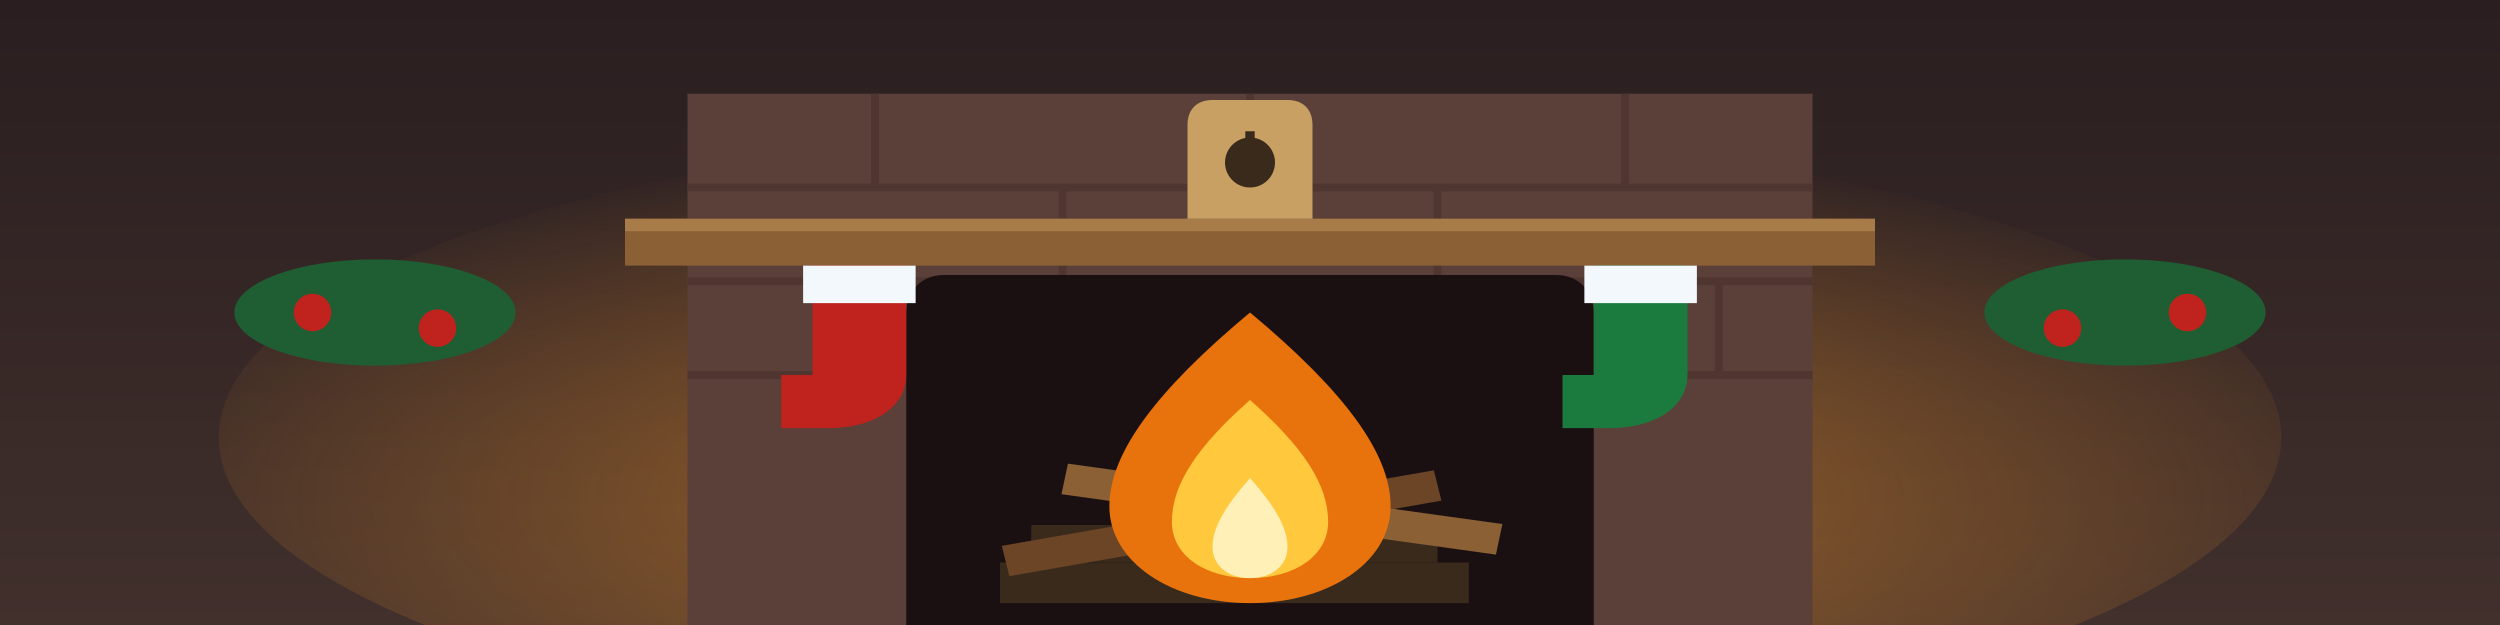
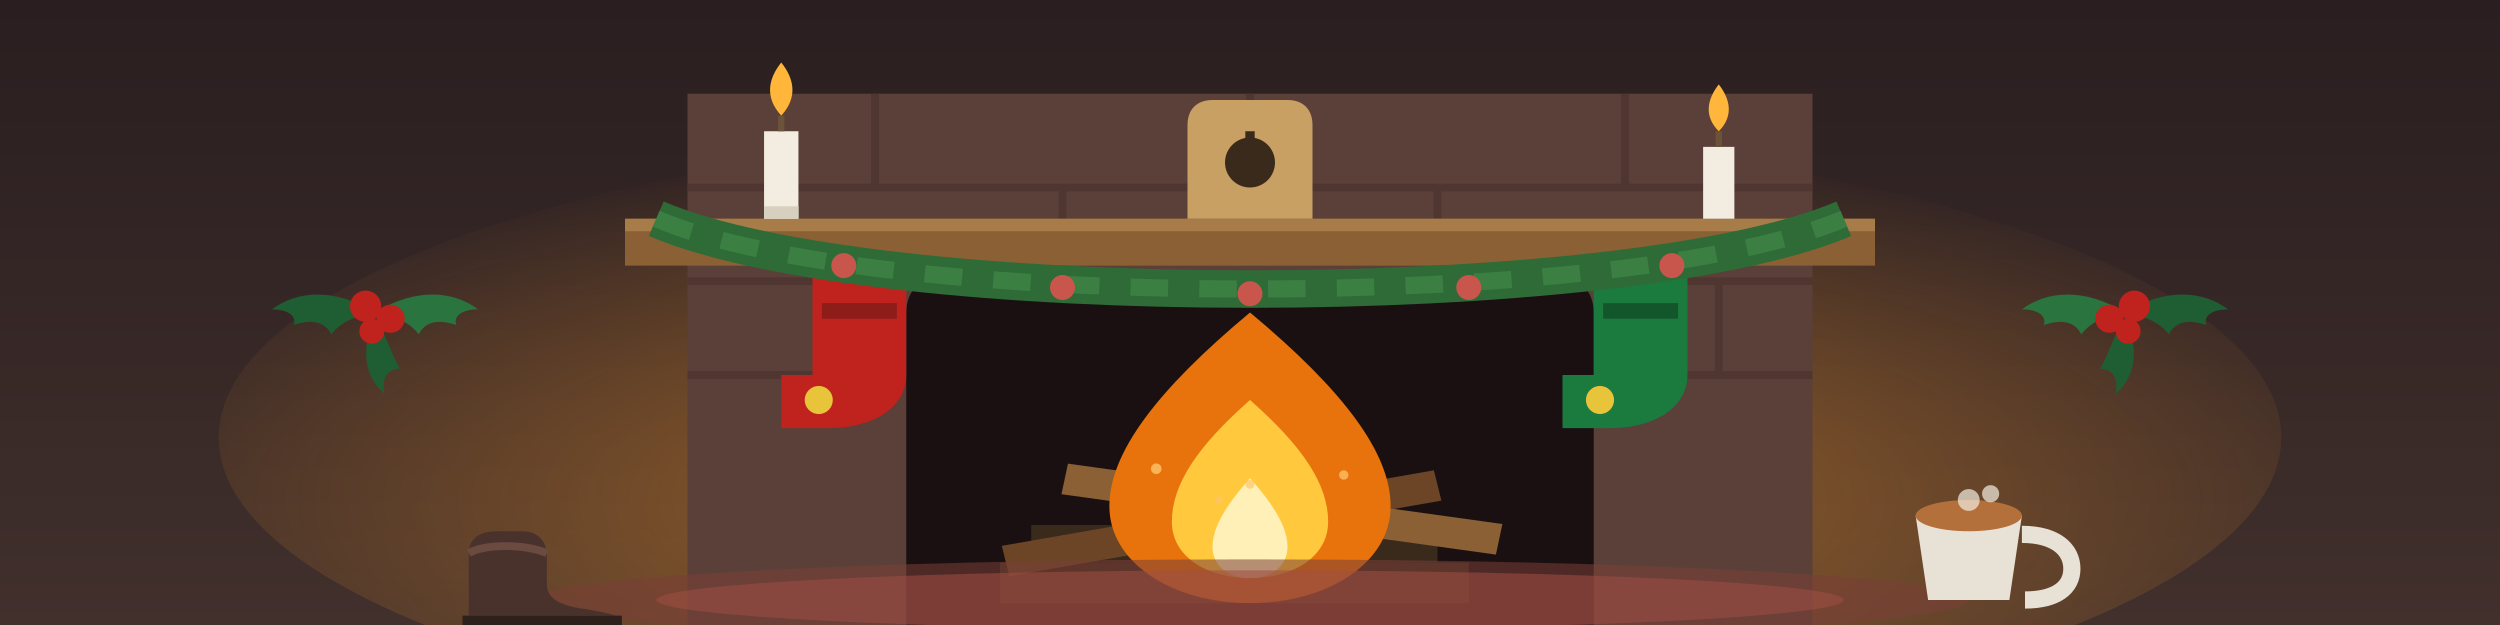
<svg xmlns="http://www.w3.org/2000/svg" viewBox="0 0 160 40" width="1600" height="400" role="presentation" preserveAspectRatio="xMidYMid slice">
  <style>
    .lick { animation: flick 1.6s ease-in-out infinite alternate;
            transform-box: fill-box; transform-origin: 50% 100% }
    .l2 { animation-duration: 1.15s }
    @keyframes flick { from { transform: scaleY(.84) scaleX(1.08) } to { transform: scaleY(1.12) scaleX(.94) } }
    .glow { animation: breathe 4.6s ease-in-out infinite }
    @keyframes breathe { 0%,100% { opacity: .5 } 50% { opacity: .8 } }
-     @media (prefers-reduced-motion: reduce) { .lick, .glow { animation: none } }
+     .spark { animation: up 5.5s ease-out infinite }
+     .k2 { animation-delay: -1.8s } .k3 { animation-delay: -3.6s } .k4 { animation-delay: -4.6s }
+     @keyframes up { 0% { transform: translate(0,0); opacity: 0 }
+                     18% { opacity: .9 }
+                     100% { transform: translate(-4px,-19px); opacity: 0 } }
+     .hang { animation: sway 7s ease-in-out infinite alternate;
+             transform-box: fill-box; transform-origin: 50% 0 }
+     .g1 { animation-duration: 8.4s } .g2 { animation-duration: 6.2s }
+     @keyframes sway { from { transform: rotate(-2.4deg) } to { transform: rotate(2.4deg) } }
+     .tick { animation: tock 2s steps(2, end) infinite;
+             transform-box: fill-box; transform-origin: 50% 100% }
+     @keyframes tock { from { transform: rotate(-9deg) } to { transform: rotate(9deg) } }
+     @media (prefers-reduced-motion: reduce) {
+       .lick, .glow, .spark, .hang, .tick { animation: none } }
  </style>
  <defs>
    <linearGradient id="room3" x1="0" y1="0" x2="0" y2="1">
      <stop offset="0%" stop-color="#2A1E20" />
      <stop offset="100%" stop-color="#41302C" />
    </linearGradient>
    <radialGradient id="fireglow" cx=".5" cy=".6" r=".6">
      <stop offset="0%" stop-color="#FF9C2A" stop-opacity=".55" />
      <stop offset="100%" stop-color="#FF9C2A" stop-opacity="0" />
    </radialGradient>
  </defs>
  <rect width="160" height="40" fill="url(#room3)" />
  <ellipse class="glow" cx="80" cy="28" rx="66" ry="20" fill="url(#fireglow)" />
  <path d="M44 40 L44 6 L116 6 L116 40 Z" fill="#5A4038" />
  <g stroke="#4A322C" stroke-width=".5" opacity=".7">
    <path d="M44 12 L116 12" />
    <path d="M44 18 L116 18" />
    <path d="M44 24 L116 24" />
    <path d="M56 6 L56 12" />
    <path d="M68 12 L68 18" />
    <path d="M80 6 L80 12" />
    <path d="M92 12 L92 18" />
    <path d="M104 6 L104 12" />
    <path d="M62 18 L62 24" />
    <path d="M86 18 L86 24" />
    <path d="M110 18 L110 24" />
  </g>
  <path d="M40 14 L120 14 L120 17 L40 17 Z" fill="#8A6034" />
  <path d="M40 14 L120 14 L120 14.8 L40 14.8 Z" fill="#A87C48" />
  <path d="M58 40 L58 20 C58 18.6 59 17.6 60.4 17.6 L99.6 17.6 C101 17.6 102 18.6 102 20            L102 40 Z" fill="#1A1012" />
  <g fill="#3A2A1C">
    <path d="M64 36 L94 36 L94 38.6 L64 38.6 Z" />
    <path d="M66 33.6 L92 33.6 L92 36 L66 36 Z" />
  </g>
  <g transform="rotate(-14 76 33)">
    <path d="M64 32 L92 34 L92 36 L64 34 Z" fill="#6B4526" />
  </g>
  <g transform="rotate(12 84 33)">
    <path d="M68 33 L96 31 L96 33 L68 35 Z" fill="#8A6034" />
  </g>
  <g class="lick">
    <path d="M80 20 C86 25 89 29 89 32.4 C89 36 85 38.6 80 38.6 C75 38.6 71 36 71 32.4              C71 29 74 25 80 20 Z" fill="#E8730C" />
  </g>
  <g class="lick l2">
    <path d="M80 25.6 C83.4 28.6 85 31 85 33.4 C85 35.6 82.8 37 80 37 C77.2 37 75 35.6 75 33.4              C75 31 76.6 28.6 80 25.6 Z" fill="#FFC83D" />
  </g>
  <path d="M80 30.6 C81.6 32.4 82.4 33.8 82.4 35 C82.4 36.2 81.4 37 80 37 C78.6 37 77.6 36.2 77.6 35            C77.6 33.8 78.4 32.4 80 30.6 Z" fill="#FFF0B8" />
  <g>
-     <path d="M52 17 L58 17 L58 24 C58 26 56 27.4 53 27.4 L50 27.4 L50 24 L52 24 Z" fill="#C0221E" />
-     <path d="M51.4 17 L58.6 17 L58.6 19.4 L51.4 19.4 Z" fill="#F2F8FC" />
-     <path d="M102 17 L108 17 L108 24 C108 26 106 27.4 103 27.4 L100 27.4 L100 24 L102 24 Z" fill="#1B7A3E" />
-     <path d="M101.4 17 L108.6 17 L108.6 19.4 L101.4 19.4 Z" fill="#F2F8FC" />
+     <g transform="translate(54 17)">
+       <g class="hang g1">
+         <path d="M-2 0 L4 0 L4 7 C4 9 2 10.4 -1 10.4 L-4 10.4 L-4 7 L-2 7 Z" fill="#C0221E" />
+         <path d="M-1.4 2.4 L3.4 2.4 L3.4 3.4 L-1.4 3.4 Z" fill="#8E1C18" />
+         <circle cx="-1.6" cy="8.6" r=".9" fill="#E8C43A" />
+       </g>
+     </g>
+   </g>
+   <g transform="translate(104 17)">
+     <g class="hang g2">
+       <path d="M-2 0 L4 0 L4 7 C4 9 2 10.4 -1 10.4 L-4 10.4 L-4 7 L-2 7 Z" fill="#1B7A3E" />
+       <path d="M-1.4 2.4 L3.4 2.4 L3.4 3.4 L-1.4 3.4 Z" fill="#14562C" />
+       <circle cx="-1.6" cy="8.6" r=".9" fill="#E8C43A" />
+     </g>
  </g>
  <g>
    <path d="M76 14 L84 14 L84 8 C84 7 83.4 6.4 82.4 6.4 L77.6 6.4 C76.6 6.4 76 7 76 8 Z" fill="#C9A063" />
    <circle cx="80" cy="10.4" r="1.6" fill="#3A2A1C" />
    <path d="M80 10.4 L80 8.4" stroke="#3A2A1C" stroke-width=".6" />
  </g>
-   <g fill="#1E5E32">
-     <ellipse cx="24" cy="20" rx="9" ry="3.4" />
-     <ellipse cx="136" cy="20" rx="9" ry="3.4" />
+   <g>
+     <g transform="translate(24 20)">
+       <path d="M0 0 C-2.6 -1.6 -5 -1.4 -6.6 -.2 C-5.6 -.2 -5 .2 -5.2 .8                C-4 .4 -3.2 .6 -2.8 1.4 C-2.2 .6 -1.2 .2 0 0 Z" fill="#1E5E32" />
+       <path d="M0 0 C2.6 -1.6 5 -1.4 6.6 -.2 C5.6 -.2 5 .2 5.2 .8                C4 .4 3.2 .6 2.8 1.4 C2.2 .6 1.2 .2 0 0 Z" fill="#2A7440" />
+       <path d="M0 .4 C-1 2.4 -.6 4.2 .6 5.2 C.4 4.2 .8 3.6 1.6 3.6                C1 2.6 .8 1.6 0 .4 Z" fill="#1E5E32" />
+       <g fill="#C0221E">
+         <circle cx="-.6" cy="-.4" r="1" />
+         <circle cx="1" cy=".4" r=".9" />
+         <circle cx="-.2" cy="1.2" r=".8" />
+       </g>
+     </g>
+     <g transform="translate(136 20)">
+       <path d="M0 0 C-2.6 -1.6 -5 -1.4 -6.6 -.2 C-5.6 -.2 -5 .2 -5.2 .8                C-4 .4 -3.2 .6 -2.8 1.4 C-2.2 .6 -1.2 .2 0 0 Z" fill="#2A7440" />
+       <path d="M0 0 C2.6 -1.6 5 -1.4 6.6 -.2 C5.6 -.2 5 .2 5.2 .8                C4 .4 3.2 .6 2.8 1.4 C2.2 .6 1.2 .2 0 0 Z" fill="#1E5E32" />
+       <path d="M0 .4 C1 2.4 .6 4.2 -.6 5.2 C-.4 4.2 -.8 3.6 -1.6 3.6                C-1 2.6 -.8 1.6 0 .4 Z" fill="#1E5E32" />
+       <g fill="#C0221E">
+         <circle cx=".6" cy="-.4" r="1" />
+         <circle cx="-1" cy=".4" r=".9" />
+         <circle cx=".2" cy="1.2" r=".8" />
+       </g>
+     </g>
  </g>
-   <g fill="#C0221E">
-     <circle cx="20" cy="20" r="1.2" />
-     <circle cx="28" cy="21" r="1.2" />
-     <circle cx="132" cy="21" r="1.2" />
-     <circle cx="140" cy="20" r="1.2" />
+   <g fill="#FFC46A">
+     <circle class="spark" cx="74" cy="30" r=".34" opacity=".8" />
+     <circle class="spark k2" cx="80" cy="31" r=".28" opacity=".7" />
+     <circle class="spark k3" cx="86" cy="30.4" r=".3" opacity=".75" />
+     <circle class="spark k4" cx="78" cy="32" r=".26" opacity=".65" />
+   </g>
+   <g>
+     <path d="M42 14 C56 20 104 20 118 14" fill="none" stroke="#2E6B36" stroke-width="2.4" />
+     <path d="M42 14 C56 20 104 20 118 14" fill="none" stroke="#3E8446" stroke-width="1.1" stroke-dasharray="2.4 2" opacity=".8" />
+     <g fill="#C9564C">
+       <circle cx="54" cy="17" r=".8" />
+       <circle cx="68" cy="18.4" r=".8" />
+       <circle cx="80" cy="18.8" r=".8" />
+       <circle cx="94" cy="18.4" r=".8" />
+       <circle cx="107" cy="17" r=".8" />
+     </g>
+   </g>
+   <g transform="translate(50 8.4)">
+     <path d="M-1.1 5.6 L1.1 5.6 L1.1 0 L-1.1 0 Z" fill="#F2EDE0" />
+     <path d="M-1.1 5.6 L1.1 5.6 L1.1 4.8 L-1.1 4.8 Z" fill="#D8D0BE" />
+     <path d="M0 0 L0 -1" stroke="#6B5238" stroke-width=".4" />
+     <path class="lick" d="M0 -1 C-1.1 -2.2 -.8 -3.4 0 -4.4 C.8 -3.4 1.1 -2.2 0 -1 Z" fill="#FFB63A" />
+   </g>
+   <g transform="translate(110 9.4)">
+     <path d="M-1 4.6 L1 4.6 L1 0 L-1 0 Z" fill="#F2EDE0" />
+     <path d="M0 0 L0 -1" stroke="#6B5238" stroke-width=".4" />
+     <path class="lick l2" d="M0 -1 C-1 -2 -.7 -3.1 0 -4 C.7 -3.1 1 -2 0 -1 Z" fill="#FFB63A" />
+   </g>
+   <ellipse cx="80" cy="38.4" rx="46" ry="2.6" fill="#7A3E36" opacity=".55" />
+   <ellipse cx="80" cy="38.4" rx="38" ry="1.9" fill="#9E4E44" opacity=".55" />
+   <g transform="translate(126 33)">
+     <path d="M-3.4 0 L3.4 0 L2.6 5.4 L-2.6 5.4 Z" fill="#E8E2D6" />
+     <ellipse cx="0" cy="0" rx="3.4" ry="1" fill="#B4703A" />
+     <path d="M3.4 1.2 C5.6 1.2 6.6 2.2 6.6 3.4 C6.6 4.6 5.6 5.4 3.6 5.4" fill="none" stroke="#E8E2D6" stroke-width="1.1" />
+     <g fill="#F2EDE0" opacity=".7">
+       <circle class="spark" cx="0" cy="-1" r=".7" />
+       <circle class="spark k2" cx="1.4" cy="-1.4" r=".55" />
+     </g>
+   </g>
+   <g transform="translate(34 34)">
+     <path d="M-4 5.4 L-4 1.4 C-4 .4 -3.2 0 -2.2 0 L-.6 0 C.4 0 1 .6 1 1.6 L1 3.4              C1 4.4 2 4.8 3.6 5 C4.8 5.2 5.4 5.4 5.4 5.4 Z" fill="#4A322C" />
+     <path d="M-4.4 5.4 L5.8 5.4 L5.8 6.4 L-4.4 6.4 Z" fill="#2E211C" />
+     <path d="M-4 1.4 C-3 .8 -.4 .8 1 1.4" fill="none" stroke="#6B4A40" stroke-width=".5" />
  </g>
</svg>
